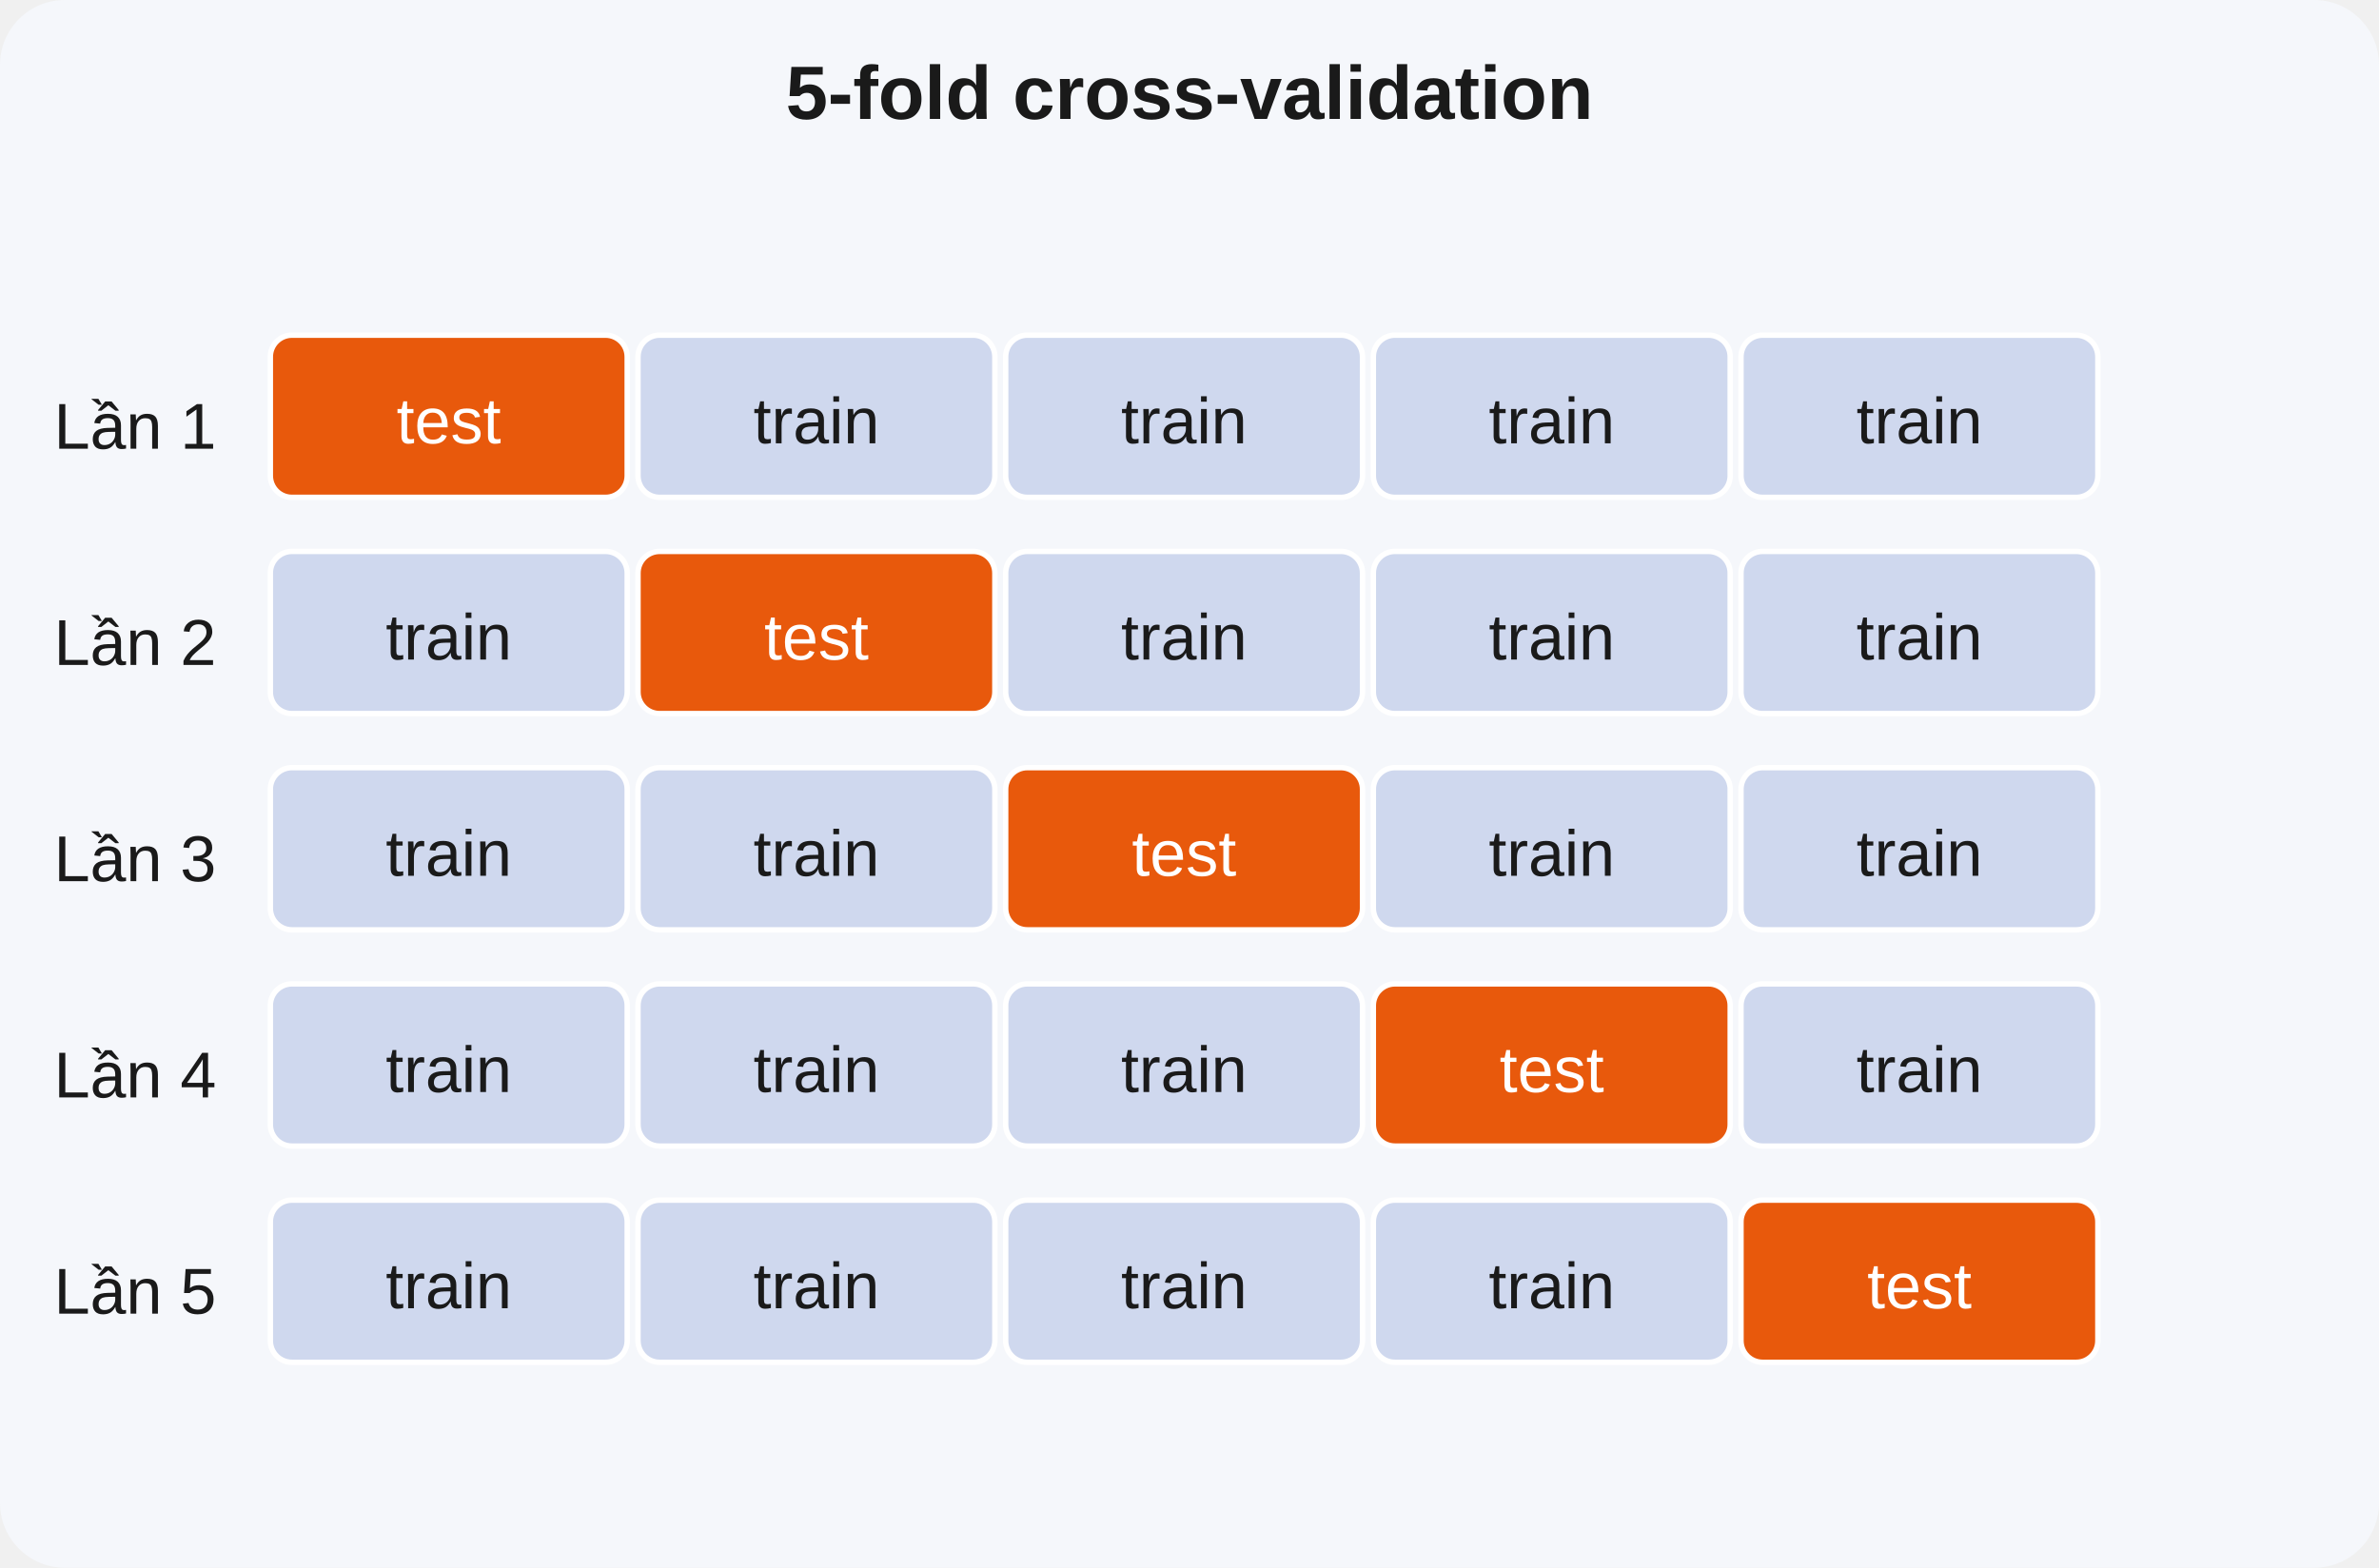
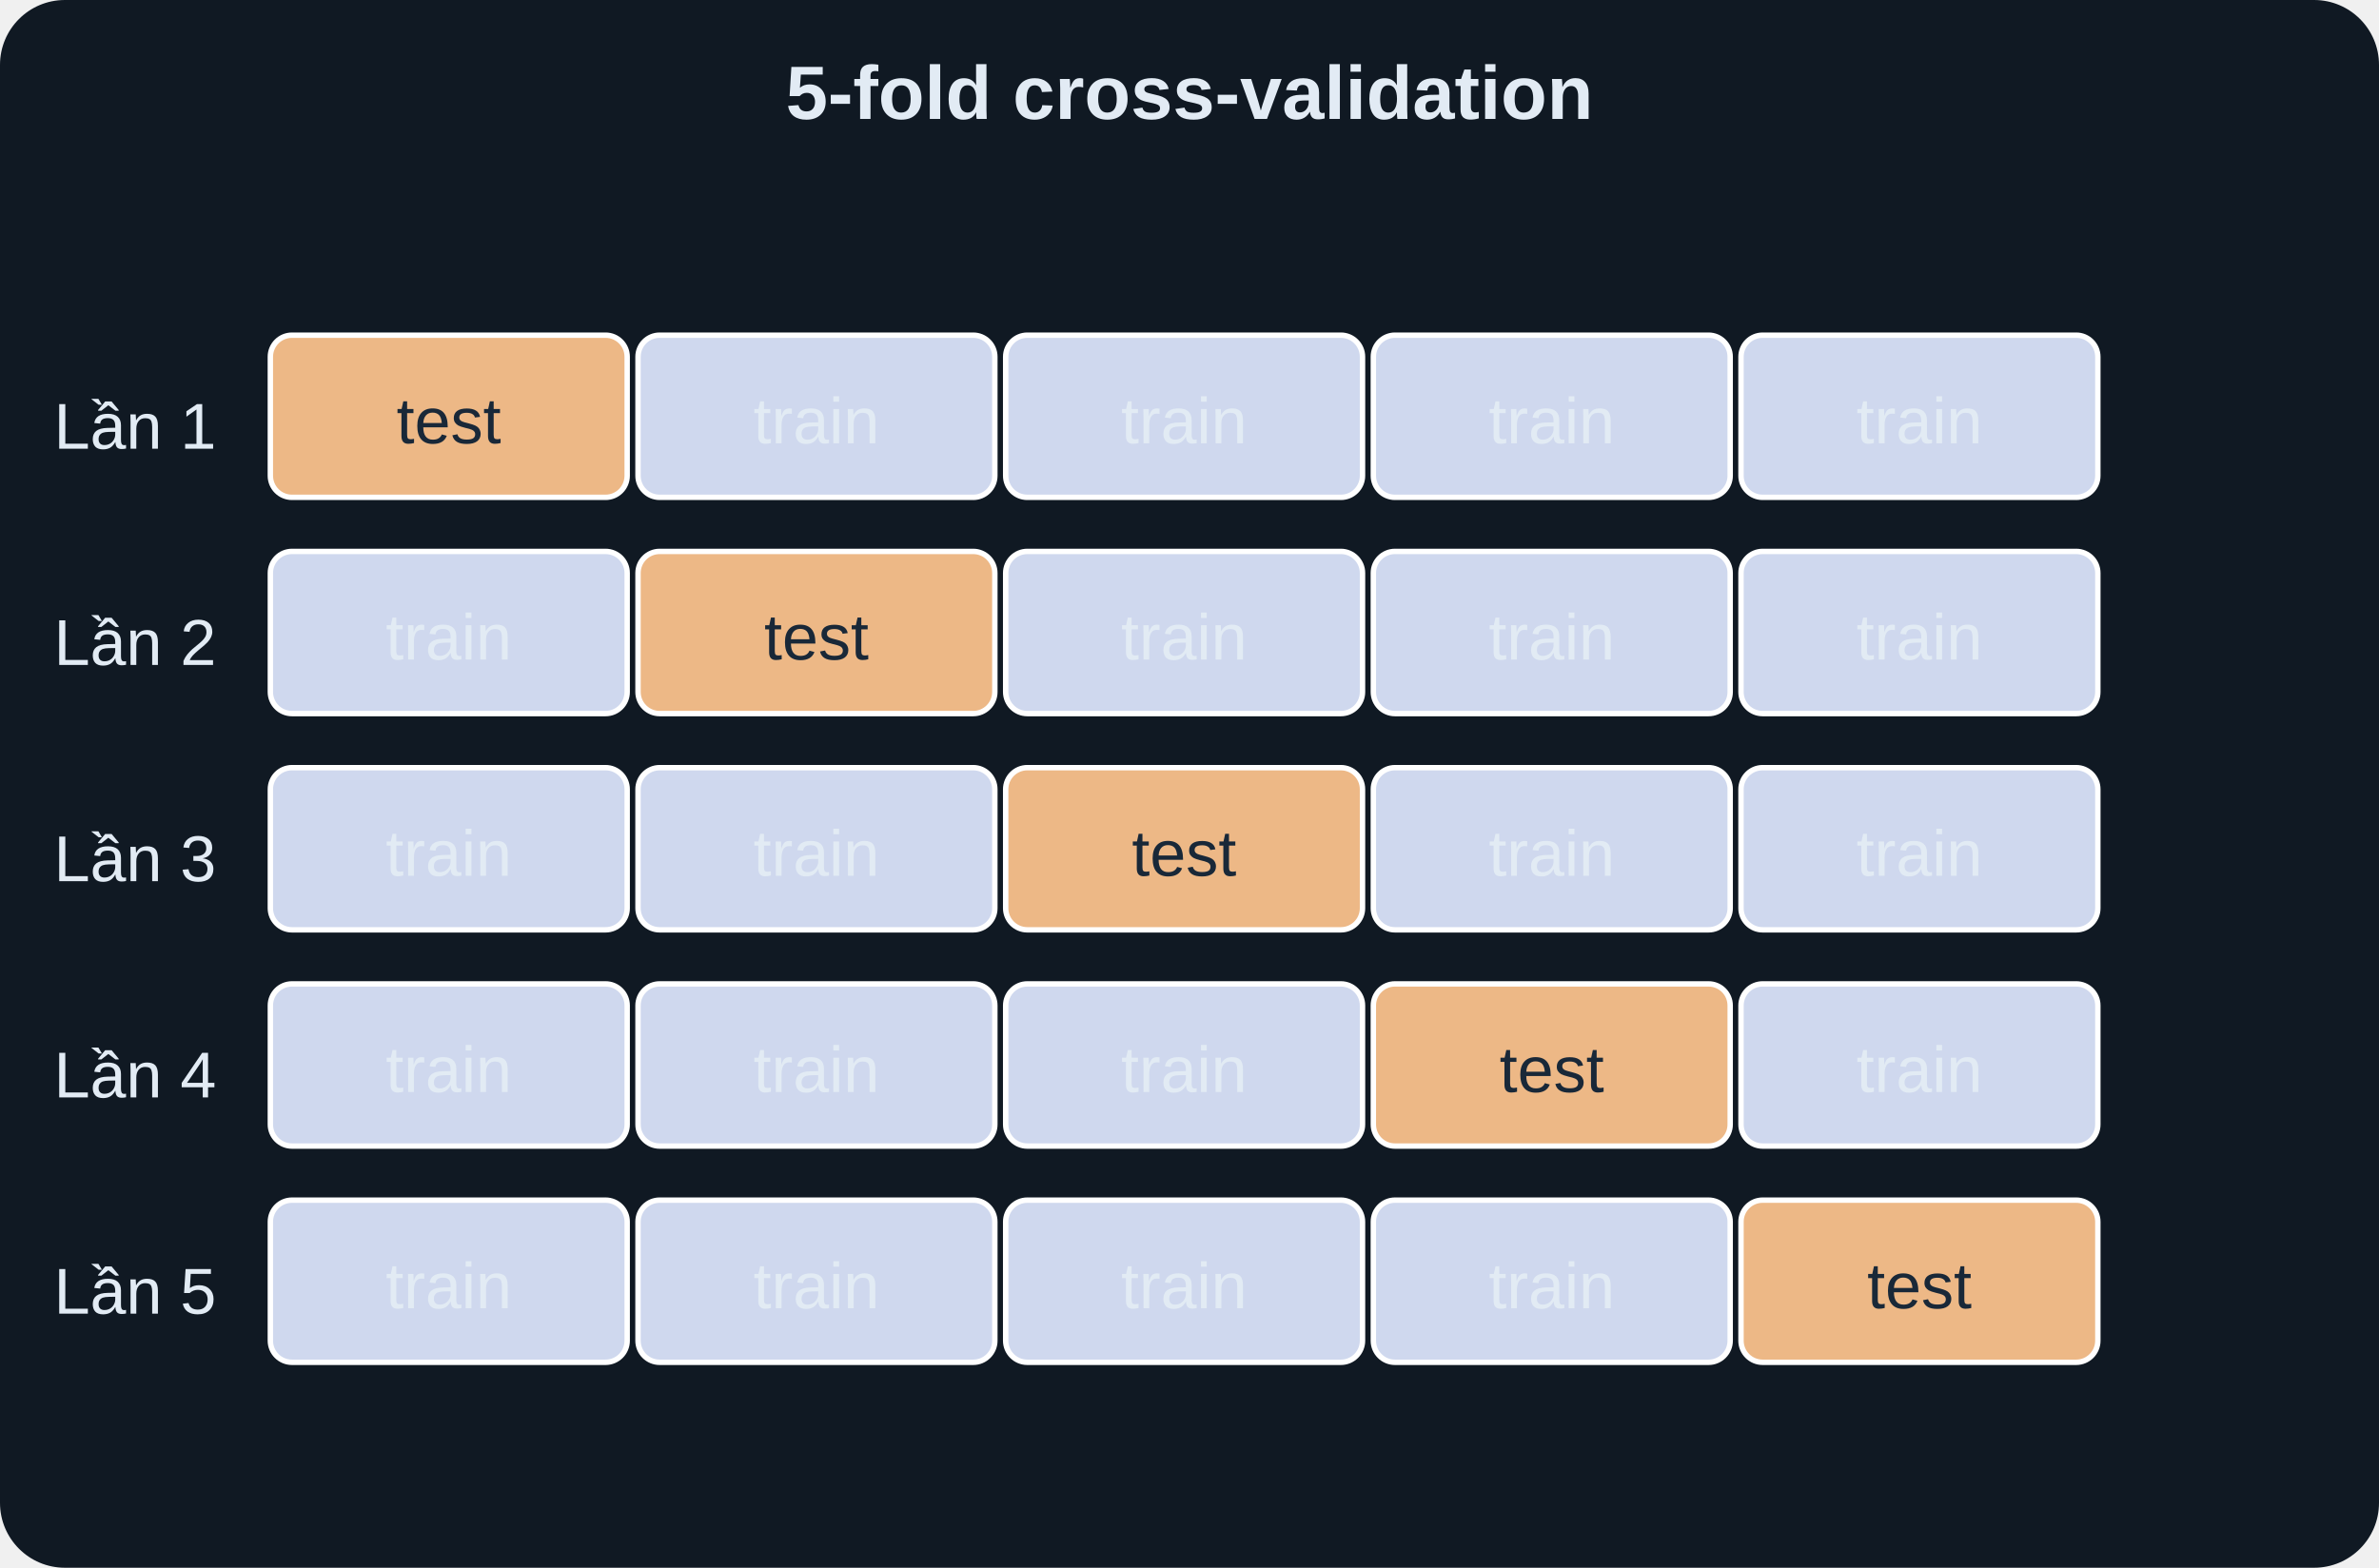
<svg xmlns="http://www.w3.org/2000/svg" viewBox="0 0 440 290" role="img" aria-label="Sơ đồ chia 5 fold">
-   <rect width="440" height="290" rx="12" fill="#f5f7fb" />
-   <g style="font-family:system-ui,Segoe UI,Arial,sans-serif;font-size:13px;fill:#1a1a1a">
-     <text x="220.0" y="22.0" text-anchor="middle" font-size="14" fill="#1a1a1a" font-weight="600">5-fold cross-validation</text>
-     <text x="40.0" y="83.0" text-anchor="end" font-size="12" fill="#1a1a1a" font-weight="normal">Lần 1</text>
-     <rect x="50.0" y="62.0" width="66" height="30" rx="4" fill="#e8590c" stroke="#fff" />
-     <text x="83.0" y="82.0" text-anchor="middle" font-size="12" fill="#fff" font-weight="normal">test</text>
+   <rect width="440" height="290" rx="12" fill="#101923" />
+   <g style="font-family:system-ui,Segoe UI,Arial,sans-serif;font-size:13px;fill:#e2ebf4">
+     <text x="220.0" y="22.0" text-anchor="middle" font-size="14" fill="#e2ebf4" font-weight="600">5-fold cross-validation</text>
+     <text x="40.0" y="83.0" text-anchor="end" font-size="12" fill="#e2ebf4" font-weight="normal">Lần 1</text>
+     <rect x="50.0" y="62.0" width="66" height="30" rx="4" fill="#edb886" stroke="#fff" />
+     <text x="83.0" y="82.0" text-anchor="middle" font-size="12" fill="#192838" font-weight="normal">test</text>
    <rect x="118.0" y="62.0" width="66" height="30" rx="4" fill="#cfd8ee" stroke="#fff" />
-     <text x="151.0" y="82.0" text-anchor="middle" font-size="12" fill="#1a1a1a" font-weight="normal">train</text>
+     <text x="151.0" y="82.0" text-anchor="middle" font-size="12" fill="#e2ebf4" font-weight="normal">train</text>
    <rect x="186.0" y="62.0" width="66" height="30" rx="4" fill="#cfd8ee" stroke="#fff" />
-     <text x="219.0" y="82.0" text-anchor="middle" font-size="12" fill="#1a1a1a" font-weight="normal">train</text>
+     <text x="219.0" y="82.0" text-anchor="middle" font-size="12" fill="#e2ebf4" font-weight="normal">train</text>
    <rect x="254.0" y="62.0" width="66" height="30" rx="4" fill="#cfd8ee" stroke="#fff" />
-     <text x="287.0" y="82.0" text-anchor="middle" font-size="12" fill="#1a1a1a" font-weight="normal">train</text>
+     <text x="287.0" y="82.0" text-anchor="middle" font-size="12" fill="#e2ebf4" font-weight="normal">train</text>
    <rect x="322.0" y="62.0" width="66" height="30" rx="4" fill="#cfd8ee" stroke="#fff" />
-     <text x="355.0" y="82.0" text-anchor="middle" font-size="12" fill="#1a1a1a" font-weight="normal">train</text>
-     <text x="40.0" y="123.0" text-anchor="end" font-size="12" fill="#1a1a1a" font-weight="normal">Lần 2</text>
+     <text x="355.0" y="82.0" text-anchor="middle" font-size="12" fill="#e2ebf4" font-weight="normal">train</text>
+     <text x="40.0" y="123.0" text-anchor="end" font-size="12" fill="#e2ebf4" font-weight="normal">Lần 2</text>
    <rect x="50.0" y="102.0" width="66" height="30" rx="4" fill="#cfd8ee" stroke="#fff" />
-     <text x="83.0" y="122.0" text-anchor="middle" font-size="12" fill="#1a1a1a" font-weight="normal">train</text>
-     <rect x="118.0" y="102.0" width="66" height="30" rx="4" fill="#e8590c" stroke="#fff" />
-     <text x="151.0" y="122.0" text-anchor="middle" font-size="12" fill="#fff" font-weight="normal">test</text>
+     <text x="83.0" y="122.0" text-anchor="middle" font-size="12" fill="#e2ebf4" font-weight="normal">train</text>
+     <rect x="118.0" y="102.0" width="66" height="30" rx="4" fill="#edb886" stroke="#fff" />
+     <text x="151.0" y="122.0" text-anchor="middle" font-size="12" fill="#192838" font-weight="normal">test</text>
    <rect x="186.0" y="102.0" width="66" height="30" rx="4" fill="#cfd8ee" stroke="#fff" />
-     <text x="219.0" y="122.0" text-anchor="middle" font-size="12" fill="#1a1a1a" font-weight="normal">train</text>
+     <text x="219.0" y="122.0" text-anchor="middle" font-size="12" fill="#e2ebf4" font-weight="normal">train</text>
    <rect x="254.0" y="102.0" width="66" height="30" rx="4" fill="#cfd8ee" stroke="#fff" />
-     <text x="287.0" y="122.0" text-anchor="middle" font-size="12" fill="#1a1a1a" font-weight="normal">train</text>
+     <text x="287.0" y="122.0" text-anchor="middle" font-size="12" fill="#e2ebf4" font-weight="normal">train</text>
    <rect x="322.0" y="102.0" width="66" height="30" rx="4" fill="#cfd8ee" stroke="#fff" />
-     <text x="355.0" y="122.0" text-anchor="middle" font-size="12" fill="#1a1a1a" font-weight="normal">train</text>
-     <text x="40.0" y="163.0" text-anchor="end" font-size="12" fill="#1a1a1a" font-weight="normal">Lần 3</text>
+     <text x="355.0" y="122.0" text-anchor="middle" font-size="12" fill="#e2ebf4" font-weight="normal">train</text>
+     <text x="40.0" y="163.0" text-anchor="end" font-size="12" fill="#e2ebf4" font-weight="normal">Lần 3</text>
    <rect x="50.0" y="142.0" width="66" height="30" rx="4" fill="#cfd8ee" stroke="#fff" />
-     <text x="83.0" y="162.0" text-anchor="middle" font-size="12" fill="#1a1a1a" font-weight="normal">train</text>
+     <text x="83.0" y="162.0" text-anchor="middle" font-size="12" fill="#e2ebf4" font-weight="normal">train</text>
    <rect x="118.0" y="142.0" width="66" height="30" rx="4" fill="#cfd8ee" stroke="#fff" />
-     <text x="151.0" y="162.0" text-anchor="middle" font-size="12" fill="#1a1a1a" font-weight="normal">train</text>
-     <rect x="186.0" y="142.0" width="66" height="30" rx="4" fill="#e8590c" stroke="#fff" />
-     <text x="219.0" y="162.0" text-anchor="middle" font-size="12" fill="#fff" font-weight="normal">test</text>
+     <text x="151.0" y="162.0" text-anchor="middle" font-size="12" fill="#e2ebf4" font-weight="normal">train</text>
+     <rect x="186.0" y="142.0" width="66" height="30" rx="4" fill="#edb886" stroke="#fff" />
+     <text x="219.0" y="162.0" text-anchor="middle" font-size="12" fill="#192838" font-weight="normal">test</text>
    <rect x="254.0" y="142.0" width="66" height="30" rx="4" fill="#cfd8ee" stroke="#fff" />
-     <text x="287.0" y="162.0" text-anchor="middle" font-size="12" fill="#1a1a1a" font-weight="normal">train</text>
+     <text x="287.0" y="162.0" text-anchor="middle" font-size="12" fill="#e2ebf4" font-weight="normal">train</text>
    <rect x="322.0" y="142.0" width="66" height="30" rx="4" fill="#cfd8ee" stroke="#fff" />
-     <text x="355.0" y="162.0" text-anchor="middle" font-size="12" fill="#1a1a1a" font-weight="normal">train</text>
-     <text x="40.0" y="203.0" text-anchor="end" font-size="12" fill="#1a1a1a" font-weight="normal">Lần 4</text>
+     <text x="355.0" y="162.0" text-anchor="middle" font-size="12" fill="#e2ebf4" font-weight="normal">train</text>
+     <text x="40.0" y="203.0" text-anchor="end" font-size="12" fill="#e2ebf4" font-weight="normal">Lần 4</text>
    <rect x="50.0" y="182.0" width="66" height="30" rx="4" fill="#cfd8ee" stroke="#fff" />
-     <text x="83.0" y="202.0" text-anchor="middle" font-size="12" fill="#1a1a1a" font-weight="normal">train</text>
+     <text x="83.0" y="202.0" text-anchor="middle" font-size="12" fill="#e2ebf4" font-weight="normal">train</text>
    <rect x="118.0" y="182.0" width="66" height="30" rx="4" fill="#cfd8ee" stroke="#fff" />
-     <text x="151.0" y="202.0" text-anchor="middle" font-size="12" fill="#1a1a1a" font-weight="normal">train</text>
+     <text x="151.0" y="202.0" text-anchor="middle" font-size="12" fill="#e2ebf4" font-weight="normal">train</text>
    <rect x="186.0" y="182.0" width="66" height="30" rx="4" fill="#cfd8ee" stroke="#fff" />
-     <text x="219.0" y="202.0" text-anchor="middle" font-size="12" fill="#1a1a1a" font-weight="normal">train</text>
-     <rect x="254.0" y="182.0" width="66" height="30" rx="4" fill="#e8590c" stroke="#fff" />
-     <text x="287.0" y="202.0" text-anchor="middle" font-size="12" fill="#fff" font-weight="normal">test</text>
+     <text x="219.0" y="202.0" text-anchor="middle" font-size="12" fill="#e2ebf4" font-weight="normal">train</text>
+     <rect x="254.0" y="182.0" width="66" height="30" rx="4" fill="#edb886" stroke="#fff" />
+     <text x="287.0" y="202.0" text-anchor="middle" font-size="12" fill="#192838" font-weight="normal">test</text>
    <rect x="322.0" y="182.0" width="66" height="30" rx="4" fill="#cfd8ee" stroke="#fff" />
-     <text x="355.0" y="202.0" text-anchor="middle" font-size="12" fill="#1a1a1a" font-weight="normal">train</text>
-     <text x="40.0" y="243.0" text-anchor="end" font-size="12" fill="#1a1a1a" font-weight="normal">Lần 5</text>
+     <text x="355.0" y="202.0" text-anchor="middle" font-size="12" fill="#e2ebf4" font-weight="normal">train</text>
+     <text x="40.0" y="243.0" text-anchor="end" font-size="12" fill="#e2ebf4" font-weight="normal">Lần 5</text>
    <rect x="50.0" y="222.0" width="66" height="30" rx="4" fill="#cfd8ee" stroke="#fff" />
-     <text x="83.0" y="242.0" text-anchor="middle" font-size="12" fill="#1a1a1a" font-weight="normal">train</text>
+     <text x="83.0" y="242.0" text-anchor="middle" font-size="12" fill="#e2ebf4" font-weight="normal">train</text>
    <rect x="118.0" y="222.0" width="66" height="30" rx="4" fill="#cfd8ee" stroke="#fff" />
-     <text x="151.0" y="242.0" text-anchor="middle" font-size="12" fill="#1a1a1a" font-weight="normal">train</text>
+     <text x="151.0" y="242.0" text-anchor="middle" font-size="12" fill="#e2ebf4" font-weight="normal">train</text>
    <rect x="186.0" y="222.0" width="66" height="30" rx="4" fill="#cfd8ee" stroke="#fff" />
-     <text x="219.0" y="242.0" text-anchor="middle" font-size="12" fill="#1a1a1a" font-weight="normal">train</text>
+     <text x="219.0" y="242.0" text-anchor="middle" font-size="12" fill="#e2ebf4" font-weight="normal">train</text>
    <rect x="254.0" y="222.0" width="66" height="30" rx="4" fill="#cfd8ee" stroke="#fff" />
-     <text x="287.0" y="242.0" text-anchor="middle" font-size="12" fill="#1a1a1a" font-weight="normal">train</text>
-     <rect x="322.0" y="222.0" width="66" height="30" rx="4" fill="#e8590c" stroke="#fff" />
-     <text x="355.0" y="242.0" text-anchor="middle" font-size="12" fill="#fff" font-weight="normal">test</text>
+     <text x="287.0" y="242.0" text-anchor="middle" font-size="12" fill="#e2ebf4" font-weight="normal">train</text>
+     <rect x="322.0" y="222.0" width="66" height="30" rx="4" fill="#edb886" stroke="#fff" />
+     <text x="355.0" y="242.0" text-anchor="middle" font-size="12" fill="#192838" font-weight="normal">test</text>
  </g>
</svg>
